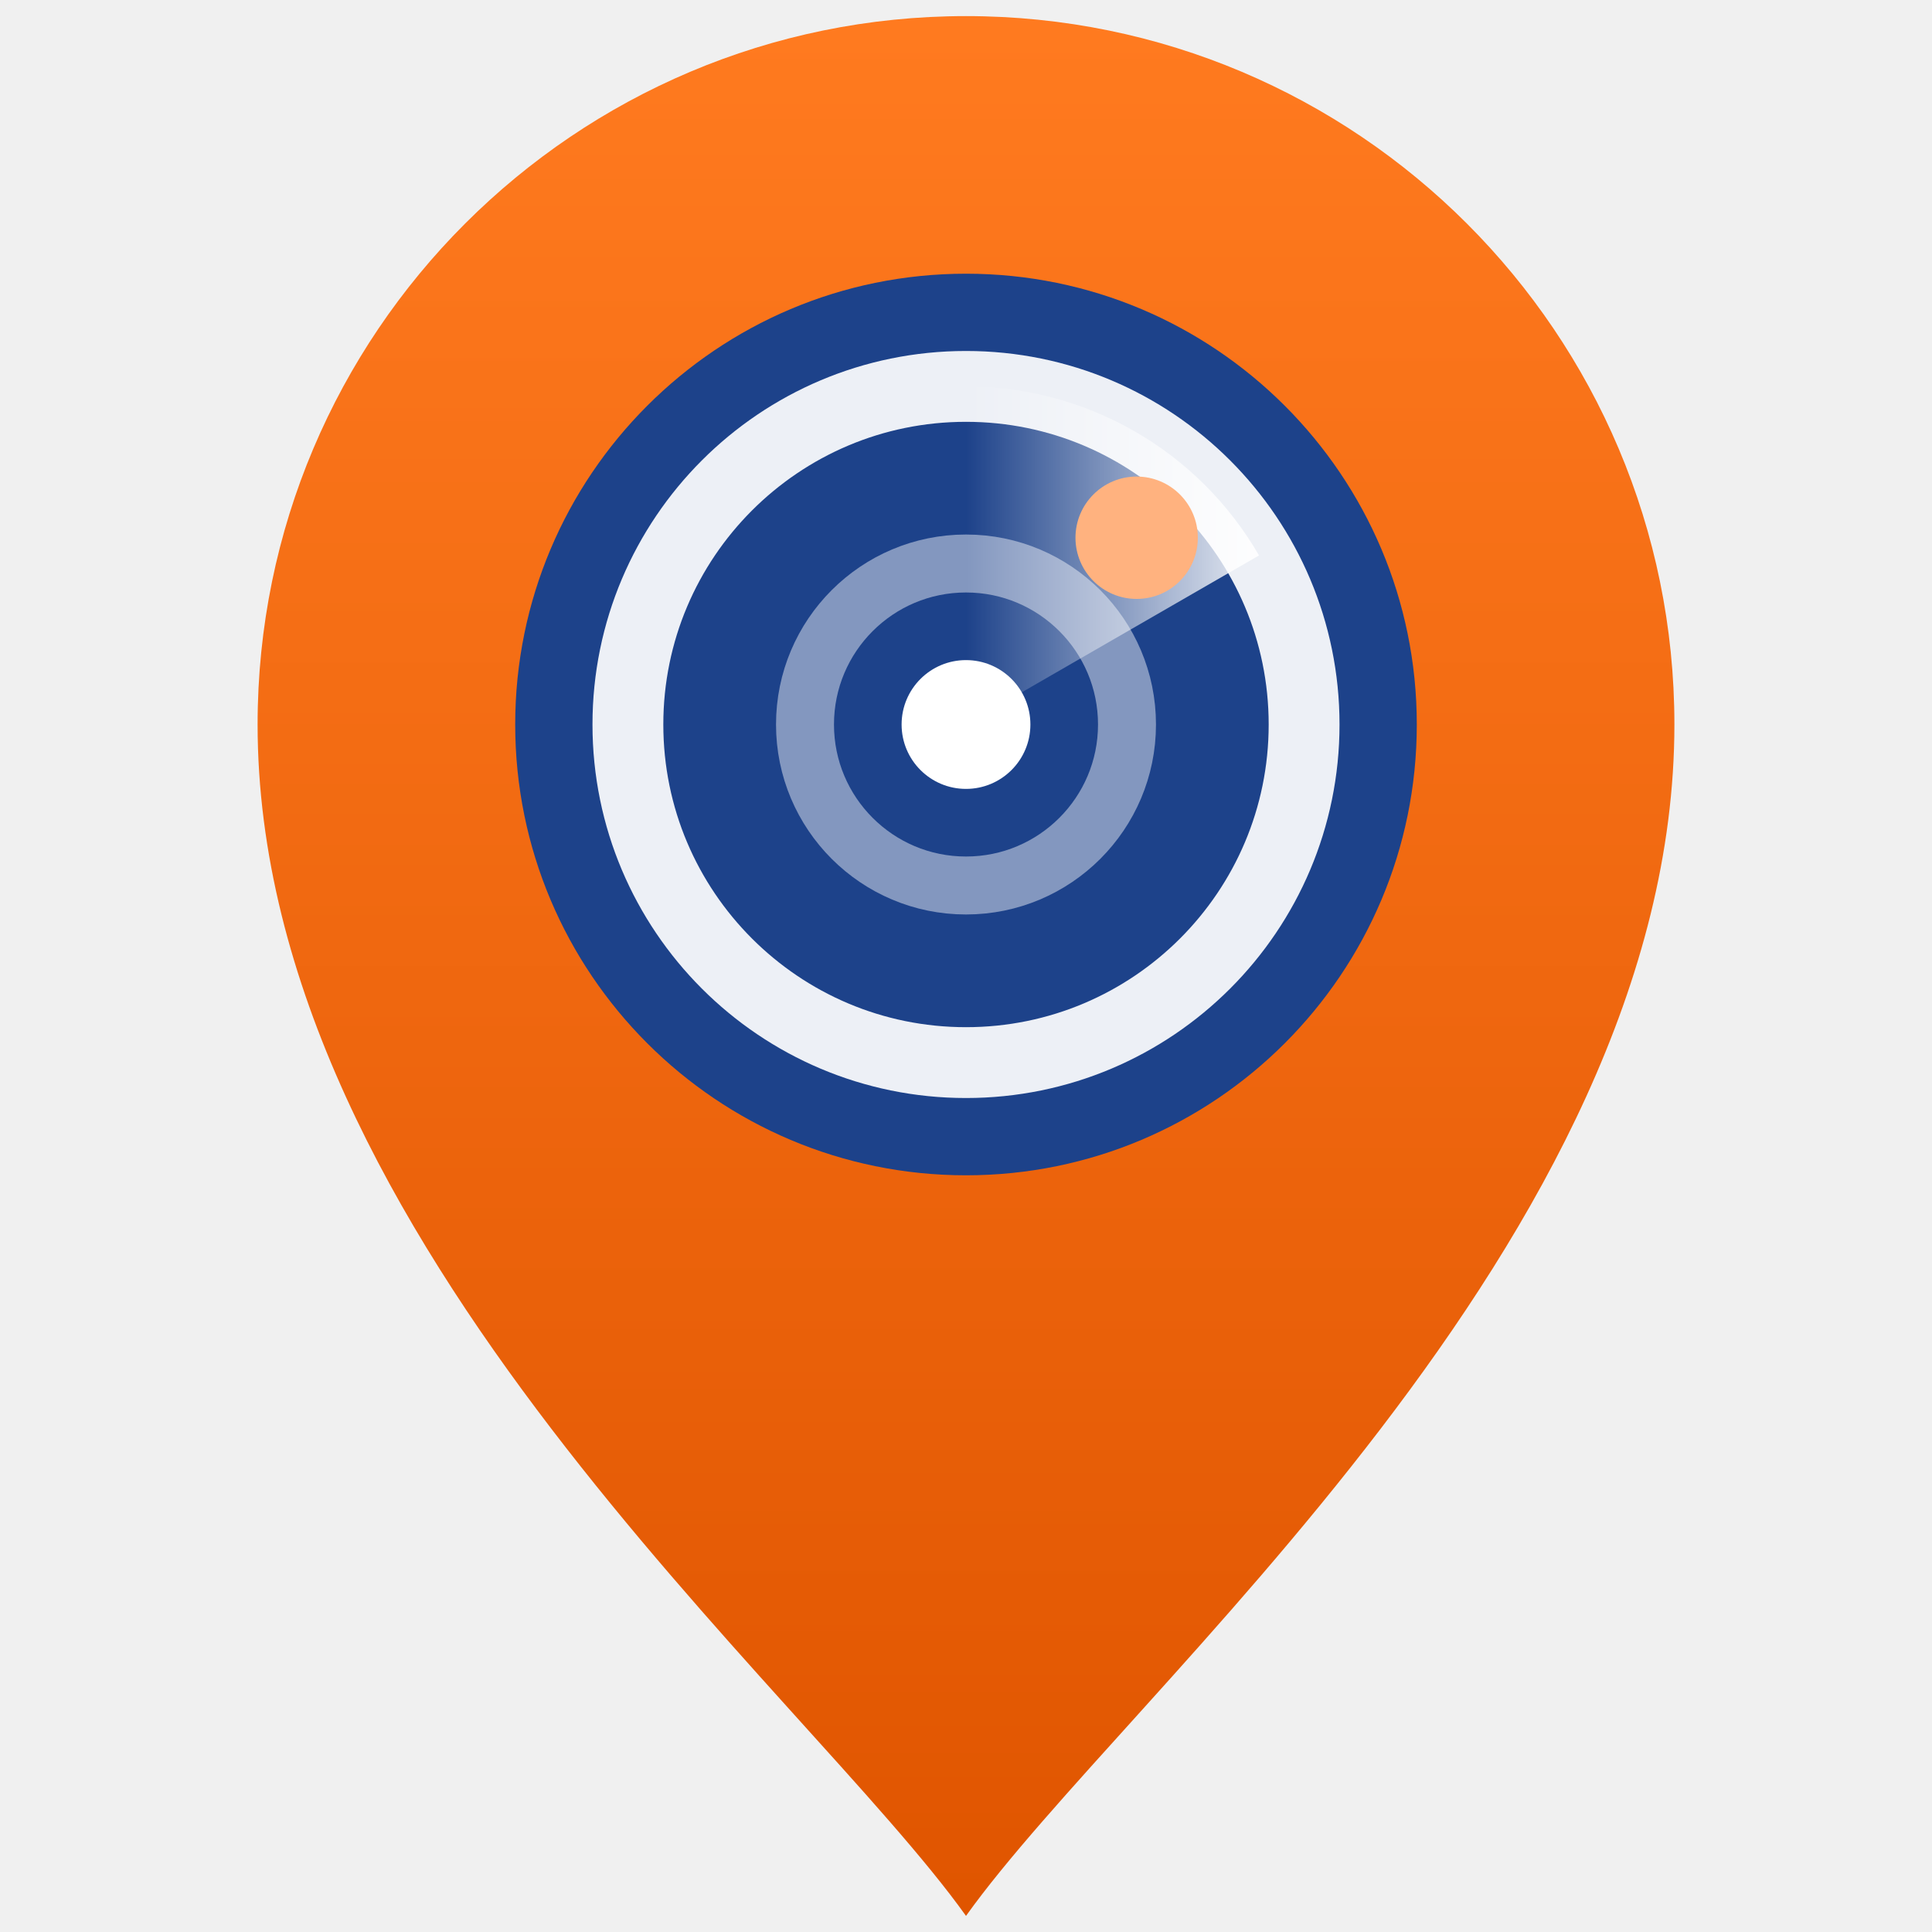
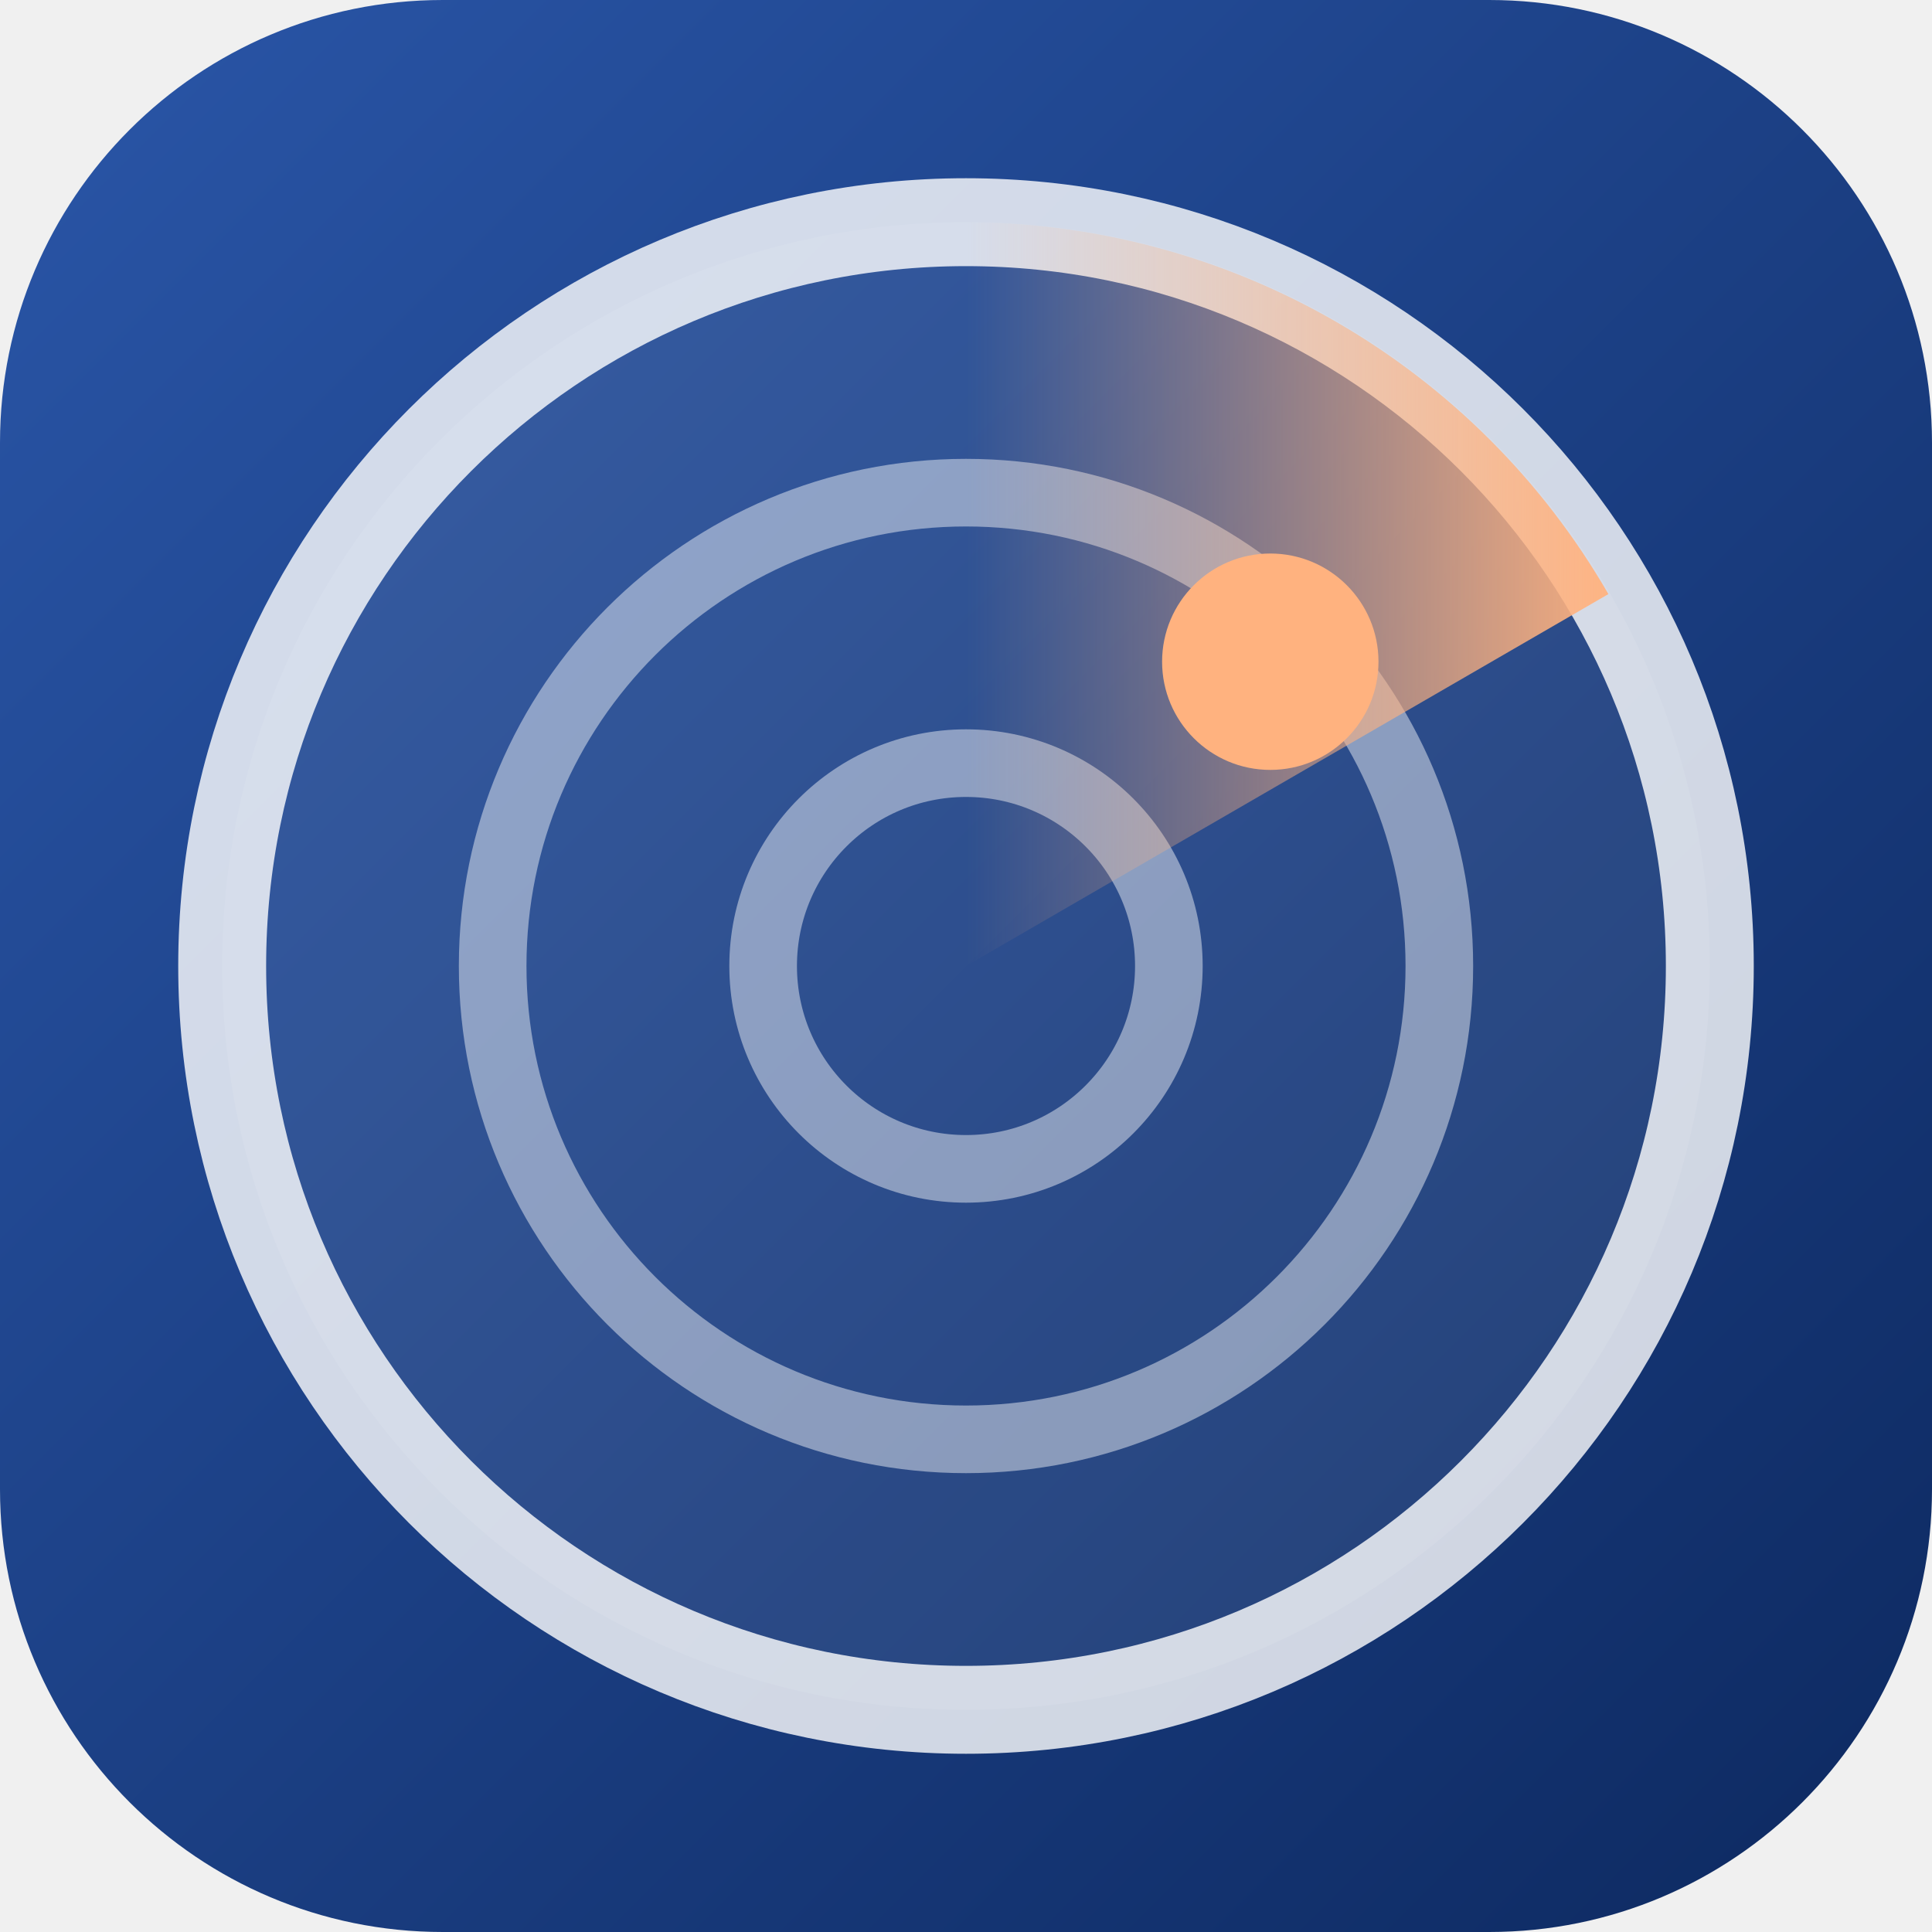
- <svg xmlns="http://www.w3.org/2000/svg" viewBox="2 2.5 60 60">
+ <svg xmlns="http://www.w3.org/2000/svg" viewBox="0 0 48 48">
  <defs>
-     <linearGradient id="pin" x1="0" y1="0" x2="0" y2="1">
-       <stop offset="0" stop-color="#FF7A1F" />
-       <stop offset="1" stop-color="#E05500" />
+     <linearGradient id="fondo" x1="0" y1="0" x2="1" y2="1">
+       <stop offset="0" stop-color="#2A56A8" />
+       <stop offset="1" stop-color="#0D2960" />
    </linearGradient>
    <linearGradient id="barrido" x1="0" y1="0" x2="1" y2="0">
-       <stop offset="0" stop-color="#fff" stop-opacity="0" />
-       <stop offset="1" stop-color="#fff" stop-opacity=".9" />
+       <stop offset="0" stop-color="#FFB27F" stop-opacity="0" />
+       <stop offset="1" stop-color="#FFB27F" stop-opacity=".95" />
    </linearGradient>
  </defs>
-   <path d="M32 62 C27 55 10 41 10 25 A22 22 0 1 1 54 25 C54 41 37 55 32 62 Z" fill="url(#pin)" />
-   <circle cx="32" cy="25" r="14" fill="#1D428A" />
-   <circle cx="32" cy="25" r="10.5" fill="none" stroke="#fff" stroke-opacity=".92" stroke-width="2.2" />
-   <circle cx="32" cy="25" r="5" fill="none" stroke="#fff" stroke-opacity=".45" stroke-width="1.8" />
-   <path d="M32 25 L32 14.5 A10.5 10.5 0 0 1 41.1 19.75 Z" fill="url(#barrido)" />
-   <circle cx="32" cy="25" r="2" fill="#fff" />
-   <circle cx="37.3" cy="19.2" r="1.9" fill="#FFB27F" />
+   <rect width="48" height="48" rx="11" fill="url(#fondo)" />
+   <g transform="translate(24 24) scale(.84) translate(-24 -24)">
+     <circle cx="24" cy="24" r="22" fill="rgba(255,255,255,.08)" stroke="rgba(255,255,255,.8)" stroke-width="2.6" />
+     <circle cx="24" cy="24" r="14" fill="none" stroke="rgba(255,255,255,.45)" stroke-width="2" />
+     <circle cx="24" cy="24" r="6" fill="none" stroke="rgba(255,255,255,.45)" stroke-width="2" />
+     <path d="M24 24 L24 2 A22 22 0 0 1 43 13 Z" fill="url(#barrido)" />
+     <circle cx="33" cy="15" r="3.2" fill="#FFB27F" />
+   </g>
</svg>
